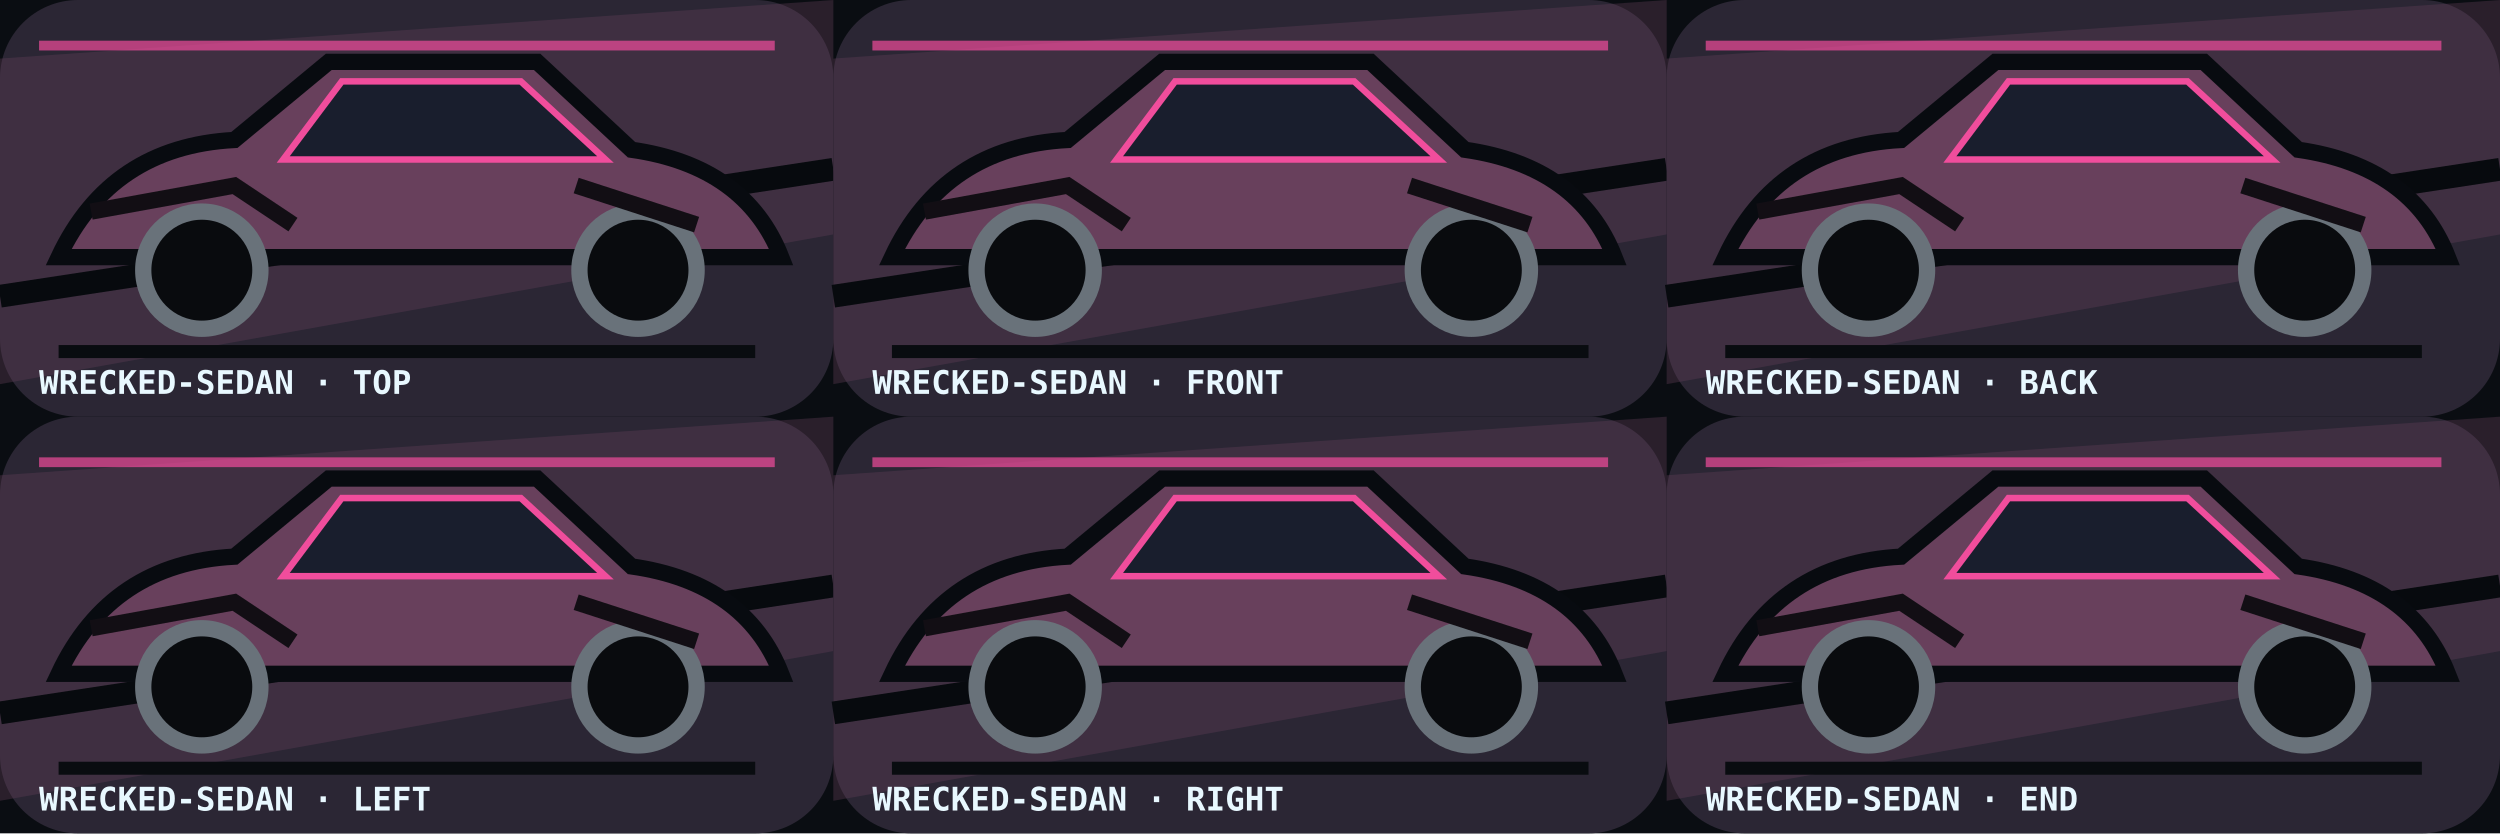
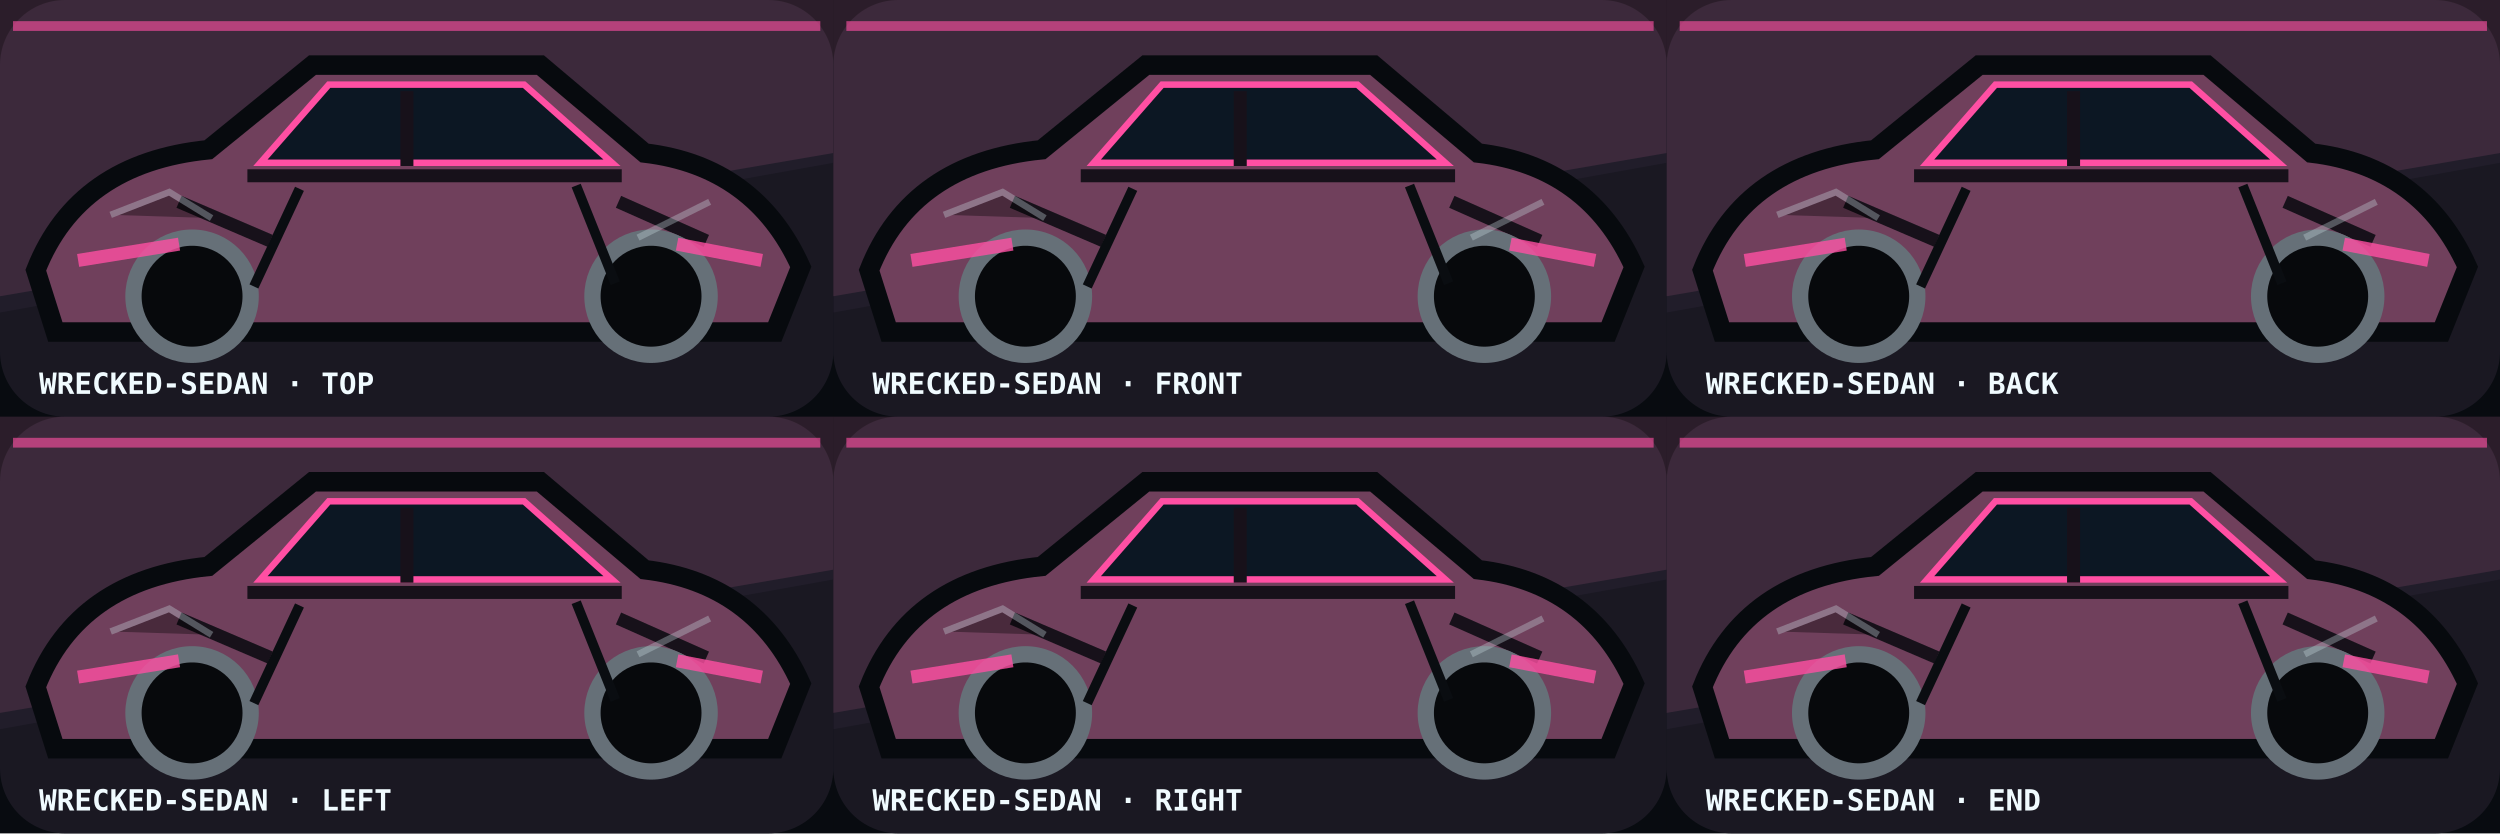
<svg xmlns="http://www.w3.org/2000/svg" width="768" height="256" viewBox="0 0 768 256">
-   <rect width="768" height="256" fill="#0a0d12" />
+   <rect width="768" height="256" fill="#080b10" />
  <g transform="translate(0 0)">
-     <rect width="256" height="128" rx="24" fill="#2b2634" />
-     <path d="M0 18 L256 0 L256 72 L0 118Z" fill="#68405c" opacity=".34" />
-     <path d="M0 91 L256 52" stroke="#070a0e" stroke-width="7" />
-     <path d="M12 14 L238 14" stroke="#ff4fa3" stroke-width="3" opacity=".65" />
-     <path d="M18 108 L232 108" stroke="#090c10" stroke-width="4" />
-     <path d="M18 79 Q34 45 72 43 L101 19 H165 L194 46 Q229 51 240 79Z" fill="#68405c" stroke="#080b10" stroke-width="5" />
-     <path d="M105 25h55l26 24H87Z" fill="#111b28" stroke="#ff4fa3" stroke-width="2" opacity=".9" />
-     <circle cx="62" cy="83" r="18" fill="#090b0e" stroke="#69727a" stroke-width="5" />
-     <circle cx="196" cy="83" r="18" fill="#090b0e" stroke="#69727a" stroke-width="5" />
-     <path d="M28 65l44-8 18 12m87-12l37 12" stroke="#120e14" stroke-width="5" fill="none" />
-     <text x="12" y="121" fill="#e8f8ff" font-family="monospace" font-size="10" font-weight="700">WRECKED-SEDAN · TOP</text>
+     <rect width="256" height="128" rx="20" fill="#211d2a" />
+     <path d="M0 0H256V47L0 91Z" fill="#70405c" opacity=".34" />
+     <path d="M0 96L256 50V128H0Z" fill="#070a0e" opacity=".28" />
+     <path d="M4 8L252 8" stroke="#ff4fa3" stroke-width="3" opacity=".62" />
+     <path d="M11 83Q24 50 64 46L96 20H166L198 47Q232 51 246 82L238 102H17Z" fill="#70405c" stroke="#070a0e" stroke-width="6" />
+     <path d="M101 26h60l27 24H80Z" fill="#0c1723" stroke="#ff4fa3" stroke-width="2" />
+     <path d="M125 28v23M76 54h115M55 62l28 12m107-12l27 12" stroke="#17111a" stroke-width="4" />
+     <circle cx="59" cy="91" r="18" fill="#07090c" stroke="#667078" stroke-width="5" />
+     <circle cx="200" cy="91" r="18" fill="#07090c" stroke="#667078" stroke-width="5" />
+     <path d="M24 80l31-5m153 0l26 5" stroke="#ff4fa3" stroke-width="4" opacity=".8" />
+     <path d="M92 58l-14 30m99-31l12 30" stroke="#0a0d11" stroke-width="3" />
+     <path d="M34 66l18-7 13 8M218 62l-22 11" stroke="#c7d8de" stroke-width="2" opacity=".35" />
+     <text x="12" y="121" fill="#f0fbff" font-family="monospace" font-size="9" font-weight="700">WRECKED-SEDAN · TOP</text>
  </g>
  <g transform="translate(256 0)">
-     <rect width="256" height="128" rx="24" fill="#2b2634" />
-     <path d="M0 18 L256 0 L256 72 L0 118Z" fill="#68405c" opacity=".34" />
-     <path d="M0 91 L256 52" stroke="#070a0e" stroke-width="7" />
-     <path d="M12 14 L238 14" stroke="#ff4fa3" stroke-width="3" opacity=".65" />
-     <path d="M18 108 L232 108" stroke="#090c10" stroke-width="4" />
-     <path d="M18 79 Q34 45 72 43 L101 19 H165 L194 46 Q229 51 240 79Z" fill="#68405c" stroke="#080b10" stroke-width="5" />
-     <path d="M105 25h55l26 24H87Z" fill="#111b28" stroke="#ff4fa3" stroke-width="2" opacity=".9" />
-     <circle cx="62" cy="83" r="18" fill="#090b0e" stroke="#69727a" stroke-width="5" />
-     <circle cx="196" cy="83" r="18" fill="#090b0e" stroke="#69727a" stroke-width="5" />
-     <path d="M28 65l44-8 18 12m87-12l37 12" stroke="#120e14" stroke-width="5" fill="none" />
-     <text x="12" y="121" fill="#e8f8ff" font-family="monospace" font-size="10" font-weight="700">WRECKED-SEDAN · FRONT</text>
+     <rect width="256" height="128" rx="20" fill="#211d2a" />
+     <path d="M0 0H256V47L0 91Z" fill="#70405c" opacity=".34" />
+     <path d="M0 96L256 50V128H0Z" fill="#070a0e" opacity=".28" />
+     <path d="M4 8L252 8" stroke="#ff4fa3" stroke-width="3" opacity=".62" />
+     <path d="M11 83Q24 50 64 46L96 20H166L198 47Q232 51 246 82L238 102H17Z" fill="#70405c" stroke="#070a0e" stroke-width="6" />
+     <path d="M101 26h60l27 24H80Z" fill="#0c1723" stroke="#ff4fa3" stroke-width="2" />
+     <path d="M125 28v23M76 54h115M55 62l28 12m107-12l27 12" stroke="#17111a" stroke-width="4" />
+     <circle cx="59" cy="91" r="18" fill="#07090c" stroke="#667078" stroke-width="5" />
+     <circle cx="200" cy="91" r="18" fill="#07090c" stroke="#667078" stroke-width="5" />
+     <path d="M24 80l31-5m153 0l26 5" stroke="#ff4fa3" stroke-width="4" opacity=".8" />
+     <path d="M92 58l-14 30m99-31l12 30" stroke="#0a0d11" stroke-width="3" />
+     <path d="M34 66l18-7 13 8M218 62l-22 11" stroke="#c7d8de" stroke-width="2" opacity=".35" />
+     <text x="12" y="121" fill="#f0fbff" font-family="monospace" font-size="9" font-weight="700">WRECKED-SEDAN · FRONT</text>
  </g>
  <g transform="translate(512 0)">
-     <rect width="256" height="128" rx="24" fill="#2b2634" />
-     <path d="M0 18 L256 0 L256 72 L0 118Z" fill="#68405c" opacity=".34" />
-     <path d="M0 91 L256 52" stroke="#070a0e" stroke-width="7" />
-     <path d="M12 14 L238 14" stroke="#ff4fa3" stroke-width="3" opacity=".65" />
-     <path d="M18 108 L232 108" stroke="#090c10" stroke-width="4" />
-     <path d="M18 79 Q34 45 72 43 L101 19 H165 L194 46 Q229 51 240 79Z" fill="#68405c" stroke="#080b10" stroke-width="5" />
-     <path d="M105 25h55l26 24H87Z" fill="#111b28" stroke="#ff4fa3" stroke-width="2" opacity=".9" />
-     <circle cx="62" cy="83" r="18" fill="#090b0e" stroke="#69727a" stroke-width="5" />
-     <circle cx="196" cy="83" r="18" fill="#090b0e" stroke="#69727a" stroke-width="5" />
-     <path d="M28 65l44-8 18 12m87-12l37 12" stroke="#120e14" stroke-width="5" fill="none" />
-     <text x="12" y="121" fill="#e8f8ff" font-family="monospace" font-size="10" font-weight="700">WRECKED-SEDAN · BACK</text>
+     <rect width="256" height="128" rx="20" fill="#211d2a" />
+     <path d="M0 0H256V47L0 91Z" fill="#70405c" opacity=".34" />
+     <path d="M0 96L256 50V128H0Z" fill="#070a0e" opacity=".28" />
+     <path d="M4 8L252 8" stroke="#ff4fa3" stroke-width="3" opacity=".62" />
+     <path d="M11 83Q24 50 64 46L96 20H166L198 47Q232 51 246 82L238 102H17Z" fill="#70405c" stroke="#070a0e" stroke-width="6" />
+     <path d="M101 26h60l27 24H80Z" fill="#0c1723" stroke="#ff4fa3" stroke-width="2" />
+     <path d="M125 28v23M76 54h115M55 62l28 12m107-12l27 12" stroke="#17111a" stroke-width="4" />
+     <circle cx="59" cy="91" r="18" fill="#07090c" stroke="#667078" stroke-width="5" />
+     <circle cx="200" cy="91" r="18" fill="#07090c" stroke="#667078" stroke-width="5" />
+     <path d="M24 80l31-5m153 0l26 5" stroke="#ff4fa3" stroke-width="4" opacity=".8" />
+     <path d="M92 58l-14 30m99-31l12 30" stroke="#0a0d11" stroke-width="3" />
+     <path d="M34 66l18-7 13 8M218 62l-22 11" stroke="#c7d8de" stroke-width="2" opacity=".35" />
+     <text x="12" y="121" fill="#f0fbff" font-family="monospace" font-size="9" font-weight="700">WRECKED-SEDAN · BACK</text>
  </g>
  <g transform="translate(0 128)">
-     <rect width="256" height="128" rx="24" fill="#2b2634" />
-     <path d="M0 18 L256 0 L256 72 L0 118Z" fill="#68405c" opacity=".34" />
-     <path d="M0 91 L256 52" stroke="#070a0e" stroke-width="7" />
-     <path d="M12 14 L238 14" stroke="#ff4fa3" stroke-width="3" opacity=".65" />
-     <path d="M18 108 L232 108" stroke="#090c10" stroke-width="4" />
-     <path d="M18 79 Q34 45 72 43 L101 19 H165 L194 46 Q229 51 240 79Z" fill="#68405c" stroke="#080b10" stroke-width="5" />
-     <path d="M105 25h55l26 24H87Z" fill="#111b28" stroke="#ff4fa3" stroke-width="2" opacity=".9" />
-     <circle cx="62" cy="83" r="18" fill="#090b0e" stroke="#69727a" stroke-width="5" />
-     <circle cx="196" cy="83" r="18" fill="#090b0e" stroke="#69727a" stroke-width="5" />
-     <path d="M28 65l44-8 18 12m87-12l37 12" stroke="#120e14" stroke-width="5" fill="none" />
-     <text x="12" y="121" fill="#e8f8ff" font-family="monospace" font-size="10" font-weight="700">WRECKED-SEDAN · LEFT</text>
+     <rect width="256" height="128" rx="20" fill="#211d2a" />
+     <path d="M0 0H256V47L0 91Z" fill="#70405c" opacity=".34" />
+     <path d="M0 96L256 50V128H0Z" fill="#070a0e" opacity=".28" />
+     <path d="M4 8L252 8" stroke="#ff4fa3" stroke-width="3" opacity=".62" />
+     <path d="M11 83Q24 50 64 46L96 20H166L198 47Q232 51 246 82L238 102H17Z" fill="#70405c" stroke="#070a0e" stroke-width="6" />
+     <path d="M101 26h60l27 24H80Z" fill="#0c1723" stroke="#ff4fa3" stroke-width="2" />
+     <path d="M125 28v23M76 54h115M55 62l28 12m107-12l27 12" stroke="#17111a" stroke-width="4" />
+     <circle cx="59" cy="91" r="18" fill="#07090c" stroke="#667078" stroke-width="5" />
+     <circle cx="200" cy="91" r="18" fill="#07090c" stroke="#667078" stroke-width="5" />
+     <path d="M24 80l31-5m153 0l26 5" stroke="#ff4fa3" stroke-width="4" opacity=".8" />
+     <path d="M92 58l-14 30m99-31l12 30" stroke="#0a0d11" stroke-width="3" />
+     <path d="M34 66l18-7 13 8M218 62l-22 11" stroke="#c7d8de" stroke-width="2" opacity=".35" />
+     <text x="12" y="121" fill="#f0fbff" font-family="monospace" font-size="9" font-weight="700">WRECKED-SEDAN · LEFT</text>
  </g>
  <g transform="translate(256 128)">
-     <rect width="256" height="128" rx="24" fill="#2b2634" />
-     <path d="M0 18 L256 0 L256 72 L0 118Z" fill="#68405c" opacity=".34" />
-     <path d="M0 91 L256 52" stroke="#070a0e" stroke-width="7" />
-     <path d="M12 14 L238 14" stroke="#ff4fa3" stroke-width="3" opacity=".65" />
-     <path d="M18 108 L232 108" stroke="#090c10" stroke-width="4" />
-     <path d="M18 79 Q34 45 72 43 L101 19 H165 L194 46 Q229 51 240 79Z" fill="#68405c" stroke="#080b10" stroke-width="5" />
-     <path d="M105 25h55l26 24H87Z" fill="#111b28" stroke="#ff4fa3" stroke-width="2" opacity=".9" />
-     <circle cx="62" cy="83" r="18" fill="#090b0e" stroke="#69727a" stroke-width="5" />
-     <circle cx="196" cy="83" r="18" fill="#090b0e" stroke="#69727a" stroke-width="5" />
-     <path d="M28 65l44-8 18 12m87-12l37 12" stroke="#120e14" stroke-width="5" fill="none" />
-     <text x="12" y="121" fill="#e8f8ff" font-family="monospace" font-size="10" font-weight="700">WRECKED-SEDAN · RIGHT</text>
+     <rect width="256" height="128" rx="20" fill="#211d2a" />
+     <path d="M0 0H256V47L0 91Z" fill="#70405c" opacity=".34" />
+     <path d="M0 96L256 50V128H0Z" fill="#070a0e" opacity=".28" />
+     <path d="M4 8L252 8" stroke="#ff4fa3" stroke-width="3" opacity=".62" />
+     <path d="M11 83Q24 50 64 46L96 20H166L198 47Q232 51 246 82L238 102H17Z" fill="#70405c" stroke="#070a0e" stroke-width="6" />
+     <path d="M101 26h60l27 24H80Z" fill="#0c1723" stroke="#ff4fa3" stroke-width="2" />
+     <path d="M125 28v23M76 54h115M55 62l28 12m107-12l27 12" stroke="#17111a" stroke-width="4" />
+     <circle cx="59" cy="91" r="18" fill="#07090c" stroke="#667078" stroke-width="5" />
+     <circle cx="200" cy="91" r="18" fill="#07090c" stroke="#667078" stroke-width="5" />
+     <path d="M24 80l31-5m153 0l26 5" stroke="#ff4fa3" stroke-width="4" opacity=".8" />
+     <path d="M92 58l-14 30m99-31l12 30" stroke="#0a0d11" stroke-width="3" />
+     <path d="M34 66l18-7 13 8M218 62l-22 11" stroke="#c7d8de" stroke-width="2" opacity=".35" />
+     <text x="12" y="121" fill="#f0fbff" font-family="monospace" font-size="9" font-weight="700">WRECKED-SEDAN · RIGHT</text>
  </g>
  <g transform="translate(512 128)">
-     <rect width="256" height="128" rx="24" fill="#2b2634" />
-     <path d="M0 18 L256 0 L256 72 L0 118Z" fill="#68405c" opacity=".34" />
-     <path d="M0 91 L256 52" stroke="#070a0e" stroke-width="7" />
-     <path d="M12 14 L238 14" stroke="#ff4fa3" stroke-width="3" opacity=".65" />
-     <path d="M18 108 L232 108" stroke="#090c10" stroke-width="4" />
-     <path d="M18 79 Q34 45 72 43 L101 19 H165 L194 46 Q229 51 240 79Z" fill="#68405c" stroke="#080b10" stroke-width="5" />
-     <path d="M105 25h55l26 24H87Z" fill="#111b28" stroke="#ff4fa3" stroke-width="2" opacity=".9" />
-     <circle cx="62" cy="83" r="18" fill="#090b0e" stroke="#69727a" stroke-width="5" />
-     <circle cx="196" cy="83" r="18" fill="#090b0e" stroke="#69727a" stroke-width="5" />
-     <path d="M28 65l44-8 18 12m87-12l37 12" stroke="#120e14" stroke-width="5" fill="none" />
-     <text x="12" y="121" fill="#e8f8ff" font-family="monospace" font-size="10" font-weight="700">WRECKED-SEDAN · END</text>
+     <rect width="256" height="128" rx="20" fill="#211d2a" />
+     <path d="M0 0H256V47L0 91Z" fill="#70405c" opacity=".34" />
+     <path d="M0 96L256 50V128H0Z" fill="#070a0e" opacity=".28" />
+     <path d="M4 8L252 8" stroke="#ff4fa3" stroke-width="3" opacity=".62" />
+     <path d="M11 83Q24 50 64 46L96 20H166L198 47Q232 51 246 82L238 102H17Z" fill="#70405c" stroke="#070a0e" stroke-width="6" />
+     <path d="M101 26h60l27 24H80Z" fill="#0c1723" stroke="#ff4fa3" stroke-width="2" />
+     <path d="M125 28v23M76 54h115M55 62l28 12m107-12l27 12" stroke="#17111a" stroke-width="4" />
+     <circle cx="59" cy="91" r="18" fill="#07090c" stroke="#667078" stroke-width="5" />
+     <circle cx="200" cy="91" r="18" fill="#07090c" stroke="#667078" stroke-width="5" />
+     <path d="M24 80l31-5m153 0l26 5" stroke="#ff4fa3" stroke-width="4" opacity=".8" />
+     <path d="M92 58l-14 30m99-31l12 30" stroke="#0a0d11" stroke-width="3" />
+     <path d="M34 66l18-7 13 8M218 62l-22 11" stroke="#c7d8de" stroke-width="2" opacity=".35" />
+     <text x="12" y="121" fill="#f0fbff" font-family="monospace" font-size="9" font-weight="700">WRECKED-SEDAN · END</text>
  </g>
</svg>
